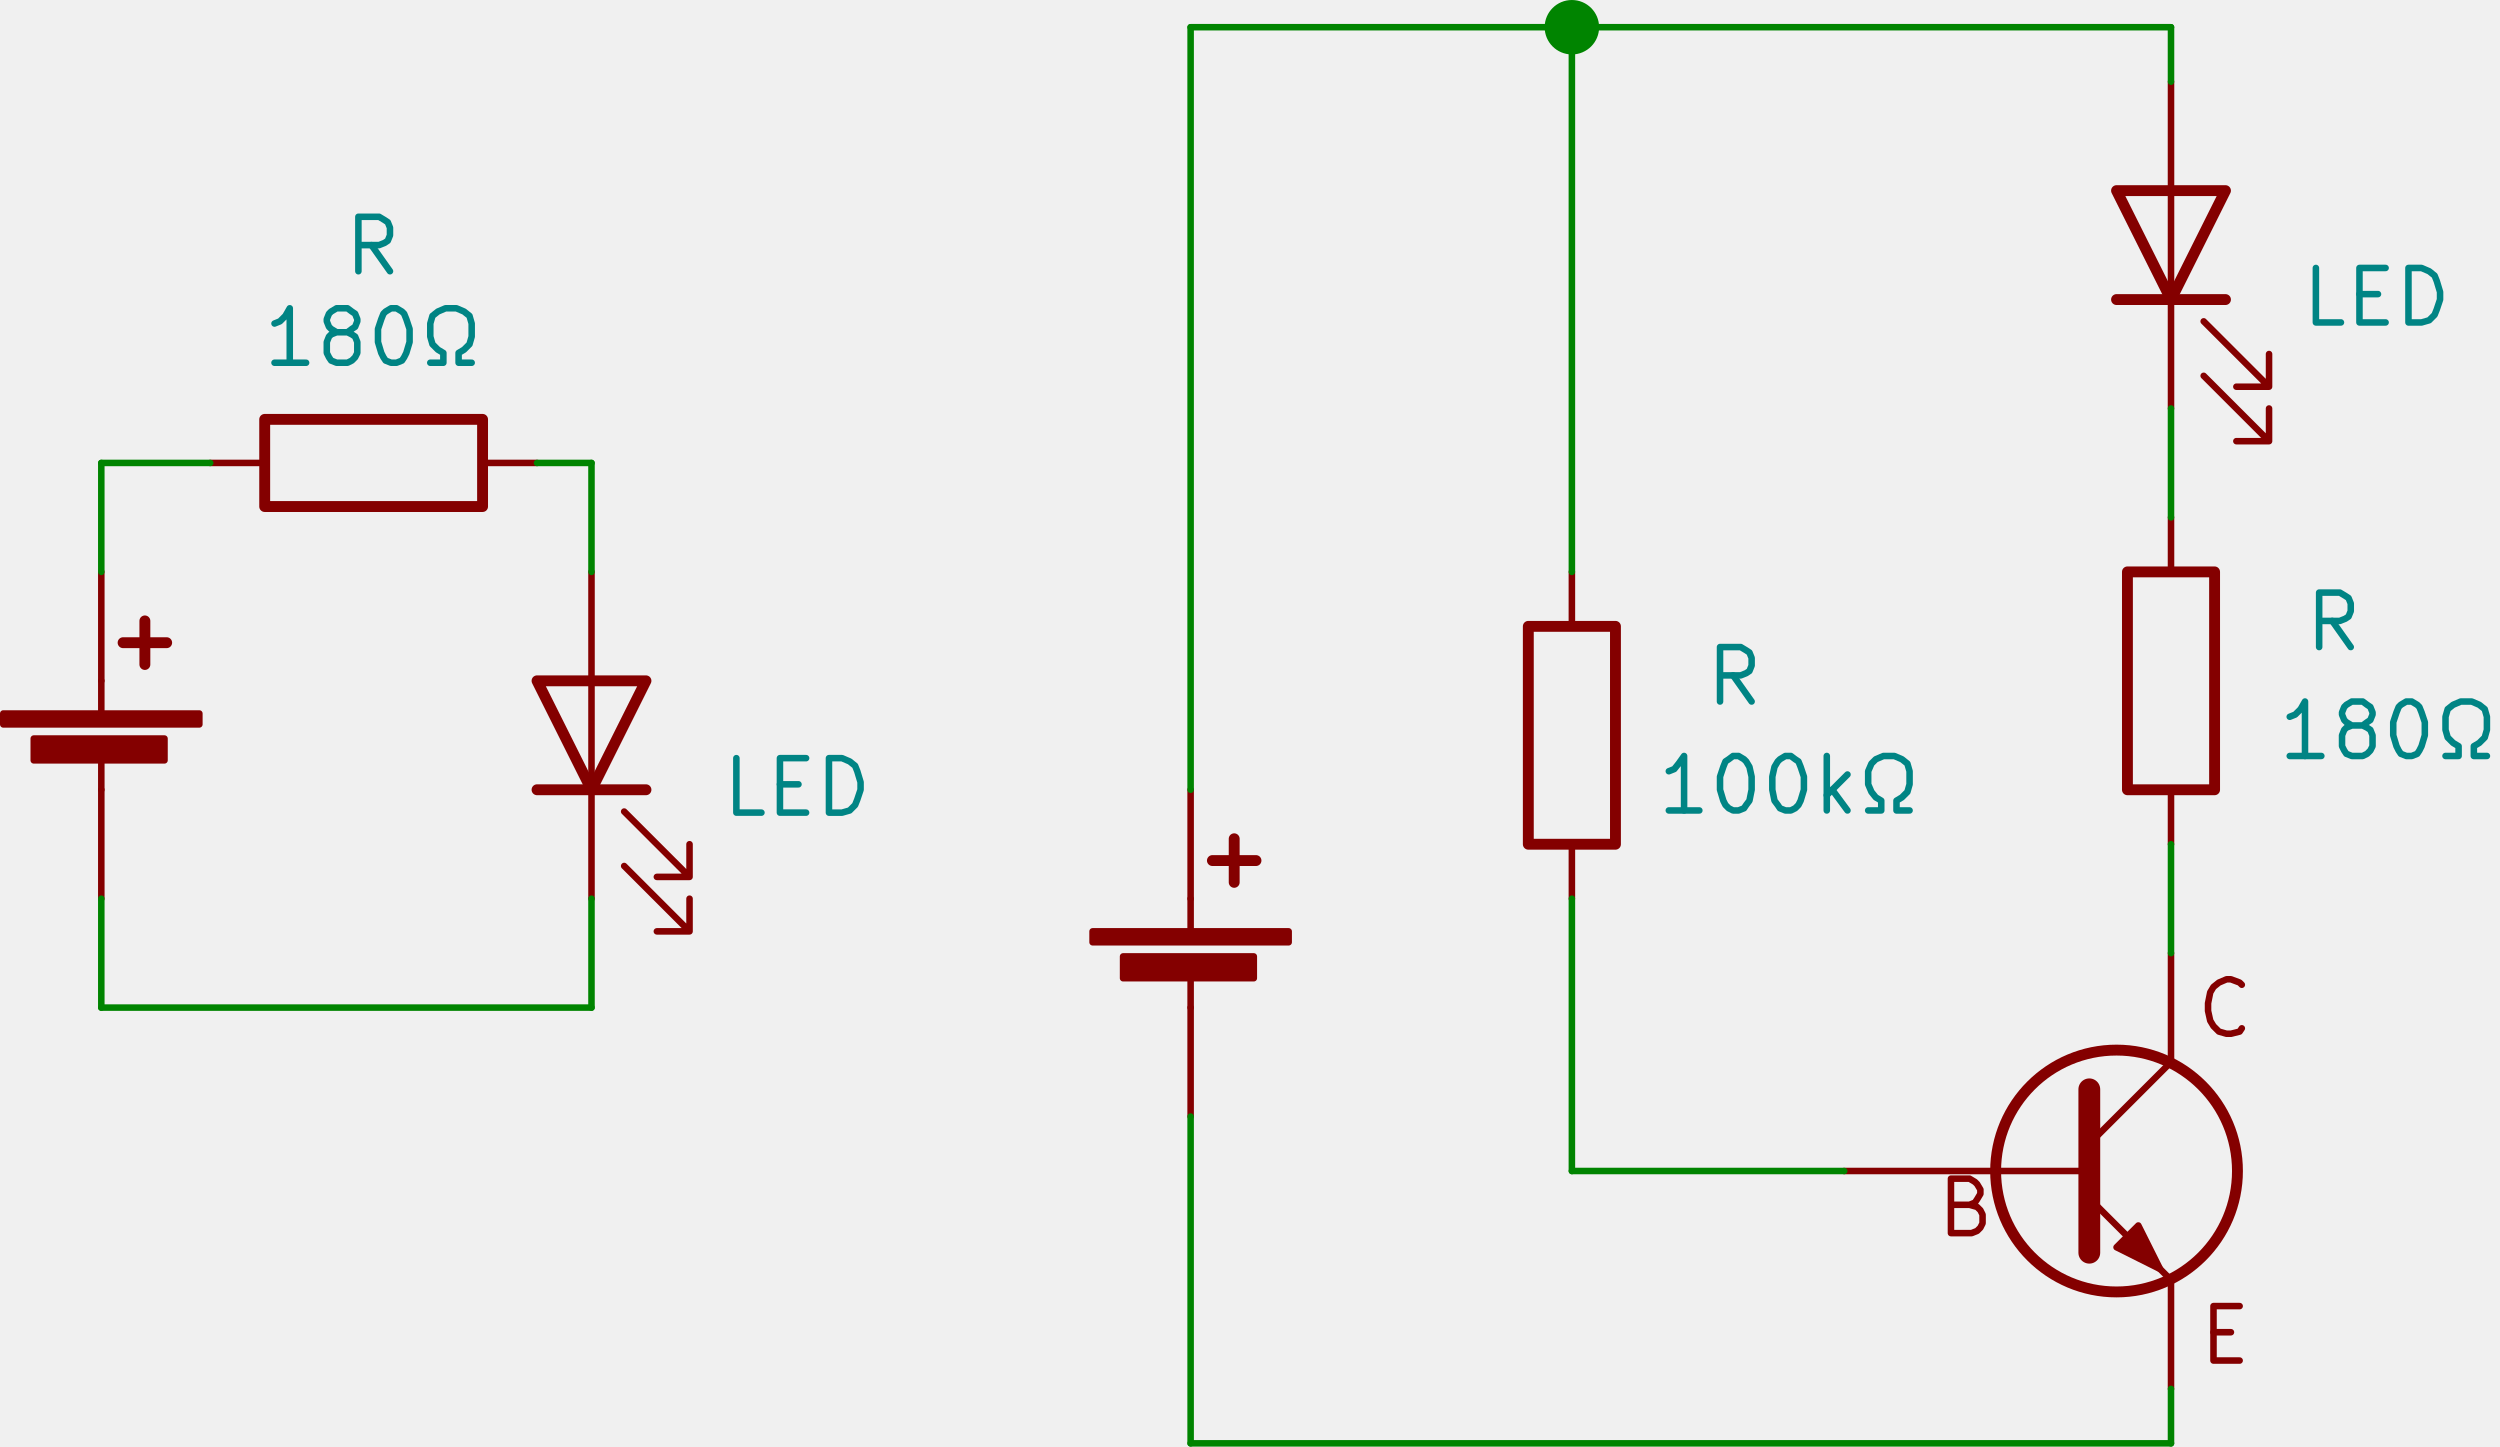
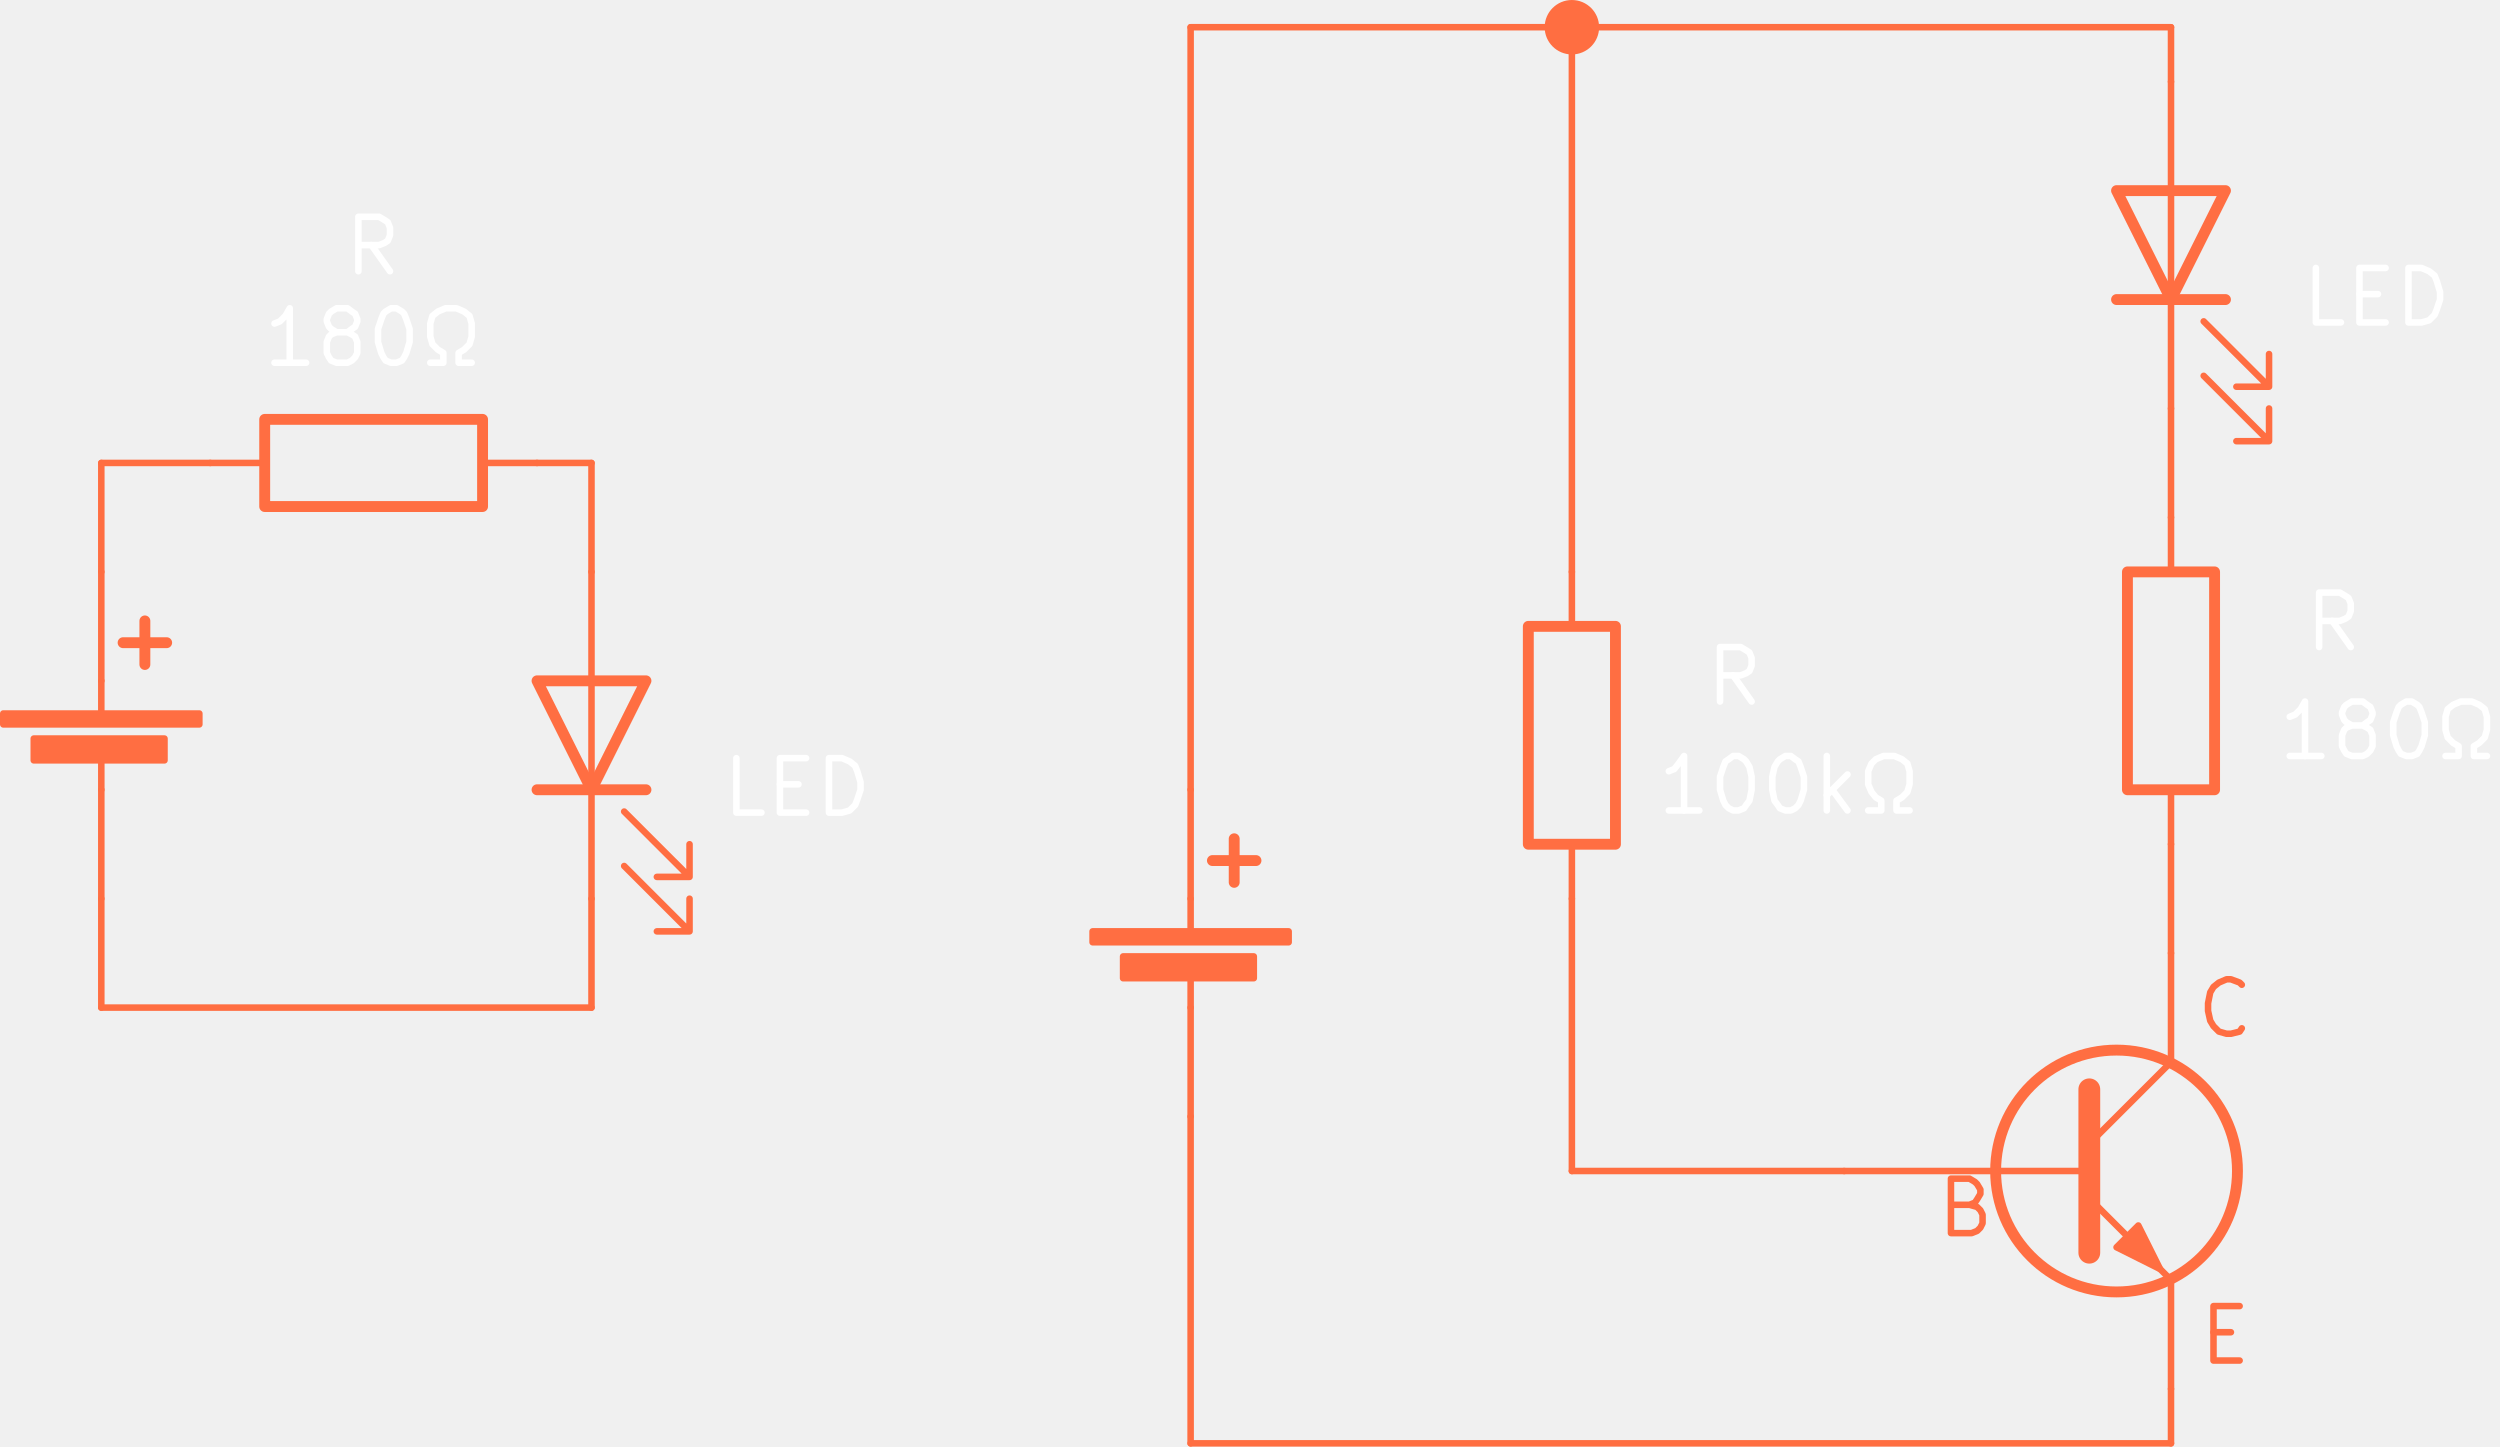
<svg xmlns="http://www.w3.org/2000/svg" width="158.75mm" height="91.863mm" viewBox="0 0 158.75 91.863" version="1.1" id="svg21894">
  <defs id="defs21888" />
  <g id="layer1" transform="translate(-67.61554,-67.78908)">
-     <g transform="matrix(0.00691716,0,0,0.00691716,-472.4071,31.47401)" id="g1910" style="fill:#840000;fill-opacity:1;stroke:#840000;stroke-width:60;stroke-linecap:round;stroke-linejoin:round;stroke-opacity:1">
+     <g transform="matrix(0.00691716,0,0,0.00691716,-472.4071,31.47401)" id="g1910" style="fill:#ff6e42;fill-opacity:1;stroke:#ff6e42;stroke-width:60;stroke-linecap:round;stroke-linejoin:round;stroke-opacity:1">
      <rect id="rect1906" rx="0" height="100" width="1800" y="11800" x="78100" />
      <rect id="rect1908" rx="0" height="200" width="1200" y="12030" x="78380" />
    </g>
-     <g transform="matrix(0.00691716,0,0,0.00691716,-472.4071,31.47401)" id="g1916" style="fill:#840000;fill-opacity:0;stroke:#840000;stroke-width:60;stroke-linecap:round;stroke-linejoin:round;stroke-opacity:1">
-       <path id="path1912" d="m 79000,12200 v 300" style="fill:none;fill-opacity:0;stroke:#840000;stroke-width:60;stroke-linecap:round;stroke-linejoin:round;stroke-opacity:1" />
-       <path id="path1914" d="m 79000,11800 v -300" style="fill:none;fill-opacity:0;stroke:#840000;stroke-width:60;stroke-linecap:round;stroke-linejoin:round;stroke-opacity:1" />
+     <g transform="matrix(0.00691716,0,0,0.00691716,-472.4071,31.47401)" id="g1916" style="fill:#ff6e42;fill-opacity:0;stroke:#ff6e42;stroke-width:60;stroke-linecap:round;stroke-linejoin:round;stroke-opacity:1">
+       <path id="path1912" d="m 79000,12200 v 300" style="fill:none;fill-opacity:0;stroke:#ff6e42;stroke-width:60;stroke-linecap:round;stroke-linejoin:round;stroke-opacity:1" />
+       <path id="path1914" d="m 79000,11800 v -300" style="fill:none;fill-opacity:0;stroke:#ff6e42;stroke-width:60;stroke-linecap:round;stroke-linejoin:round;stroke-opacity:1" />
    </g>
-     <g transform="matrix(0.00691716,0,0,0.00691716,-472.4071,31.47401)" id="g1922" style="fill:#840000;fill-opacity:0;stroke:#840000;stroke-width:100;stroke-linecap:round;stroke-linejoin:round;stroke-opacity:1">
-       <path id="path1918" d="m 79200,11150 h 400" style="fill:none;fill-opacity:0;stroke:#840000;stroke-width:100;stroke-linecap:round;stroke-linejoin:round;stroke-opacity:1" />
-       <path id="path1920" d="m 79400,10950 v 400" style="fill:none;fill-opacity:0;stroke:#840000;stroke-width:100;stroke-linecap:round;stroke-linejoin:round;stroke-opacity:1" />
+     <g transform="matrix(0.00691716,0,0,0.00691716,-472.4071,31.47401)" id="g1922" style="fill:#ff6e42;fill-opacity:0;stroke:#ff6e42;stroke-width:100;stroke-linecap:round;stroke-linejoin:round;stroke-opacity:1">
+       <path id="path1918" d="m 79200,11150 h 400" style="fill:none;fill-opacity:0;stroke:#ff6e42;stroke-width:100;stroke-linecap:round;stroke-linejoin:round;stroke-opacity:1" />
+       <path id="path1920" d="m 79400,10950 v 400" style="fill:none;fill-opacity:0;stroke:#ff6e42;stroke-width:100;stroke-linecap:round;stroke-linejoin:round;stroke-opacity:1" />
    </g>
-     <g transform="matrix(0.00691716,0,0,0.00691716,-472.4071,31.47401)" id="g1928" style="fill:#840000;fill-opacity:0;stroke:#840000;stroke-width:60;stroke-linecap:round;stroke-linejoin:round;stroke-opacity:1">
+     <g transform="matrix(0.00691716,0,0,0.00691716,-472.4071,31.47401)" id="g1928" style="fill:#ff6e42;fill-opacity:0;stroke:#ff6e42;stroke-width:60;stroke-linecap:round;stroke-linejoin:round;stroke-opacity:1">
      <path id="path1924" d="M 79000,11500 V 10500" />
      <path id="path1926" d="m 79000,12500 v 1000" />
    </g>
-     <g transform="matrix(0.00691716,0,0,0.00691716,-472.4071,31.47401)" id="g1988" style="fill:#840000;fill-opacity:0;stroke:#840000;stroke-width:100;stroke-linecap:round;stroke-linejoin:round;stroke-opacity:1">
+     <g transform="matrix(0.00691716,0,0,0.00691716,-472.4071,31.47401)" id="g1988" style="fill:#ff6e42;fill-opacity:0;stroke:#ff6e42;stroke-width:100;stroke-linecap:round;stroke-linejoin:round;stroke-opacity:1">
      <rect id="rect1986" rx="0" height="2000" width="800" y="11000" x="92100" />
    </g>
-     <g transform="matrix(0.00691716,0,0,0.00691716,-472.4071,31.47401)" id="g1994" style="fill:#840000;fill-opacity:0;stroke:#840000;stroke-width:60;stroke-linecap:round;stroke-linejoin:round;stroke-opacity:1">
+     <g transform="matrix(0.00691716,0,0,0.00691716,-472.4071,31.47401)" id="g1994" style="fill:#ff6e42;fill-opacity:0;stroke:#ff6e42;stroke-width:60;stroke-linecap:round;stroke-linejoin:round;stroke-opacity:1">
      <path id="path1990" d="m 92500,13000 v 500" />
      <path id="path1992" d="m 92500,11000 v -500" />
    </g>
-     <g transform="matrix(0.00691716,0,0,0.00691716,-472.4071,31.47401)" id="g2020" style="fill:#008484;fill-opacity:0;stroke:#008484;stroke-width:60;stroke-linecap:round;stroke-linejoin:round;stroke-opacity:1">
+     <g transform="matrix(0.00691716,0,0,0.00691716,-472.4071,31.47401)" id="g2020" style="fill:#ffffff;fill-opacity:0;stroke:#ffffff;stroke-width:60;stroke-linecap:round;stroke-linejoin:round;stroke-opacity:1">
      <text style="font-size:660px;text-anchor:middle;opacity:0" id="text1996" lengthAdjust="spacingAndGlyphs" font-size="660" textLength="560" y="11720" x="94000">R</text>
      <path id="path1998" d="m 94150,11690 -170,-240" />
      <path id="path2000" d="m 93860,11690 v -500 h 190 l 50,30 30,20 20,50 v 70 l -20,50 -30,20 -50,20 h -190" />
      <text style="font-size:660px;text-anchor:middle;opacity:0" id="text2002" lengthAdjust="spacingAndGlyphs" font-size="660" textLength="2460" y="12720" x="94500">100kΩ</text>
      <path id="path2004" d="m 93670,12690 h -280" />
      <path id="path2006" d="m 93530,12690 v -500 l -50,70 -40,50 -50,20" />
      <path id="path2008" d="m 93980,12190 h 50 l 50,30 20,20 30,50 20,90 v 120 l -20,100 -30,40 -20,30 -50,20 h -50 l -40,-20 -30,-30 -20,-40 -30,-100 v -120 l 30,-90 20,-50 30,-20 40,-30" />
      <path id="path2010" d="m 94460,12190 h 50 l 40,30 30,20 20,50 30,90 v 120 l -30,100 -20,40 -30,30 -40,20 h -50 l -50,-20 -20,-30 -30,-40 -20,-100 v -120 l 20,-90 30,-50 20,-20 50,-30" />
      <path id="path2012" d="m 94840,12690 v -500" />
      <path id="path2014" d="m 94890,12500 140,190" />
      <path id="path2016" d="m 95030,12360 -190,190" />
      <path id="path2018" d="m 95220,12690 h 120 v -90 l -50,-30 -40,-50 -30,-70 v -120 l 30,-70 40,-40 70,-30 h 100 l 70,30 50,40 20,70 v 120 l -20,70 -50,50 -50,30 v 90 h 120" />
    </g>
-     <g transform="matrix(0.00691716,0,0,0.00691716,-472.4071,31.47401)" id="g2032" style="fill:#840000;fill-opacity:1;stroke:#840000;stroke-width:60;stroke-linecap:round;stroke-linejoin:round;stroke-opacity:1">
+     <g transform="matrix(0.00691716,0,0,0.00691716,-472.4071,31.47401)" id="g2032" style="fill:#ff6e42;fill-opacity:1;stroke:#ff6e42;stroke-width:60;stroke-linecap:round;stroke-linejoin:round;stroke-opacity:1">
      <rect id="rect2028" rx="0" height="100" width="1800" y="13800" x="88100" />
      <rect id="rect2030" rx="0" height="200" width="1200" y="14030" x="88380" />
    </g>
-     <g transform="matrix(0.00691716,0,0,0.00691716,-472.4071,31.47401)" id="g2038" style="fill:#840000;fill-opacity:0;stroke:#840000;stroke-width:60;stroke-linecap:round;stroke-linejoin:round;stroke-opacity:1">
-       <path id="path2034" d="m 89000,14200 v 300" style="fill:none;fill-opacity:0;stroke:#840000;stroke-width:60;stroke-linecap:round;stroke-linejoin:round;stroke-opacity:1" />
-       <path id="path2036" d="m 89000,13800 v -300" style="fill:none;fill-opacity:0;stroke:#840000;stroke-width:60;stroke-linecap:round;stroke-linejoin:round;stroke-opacity:1" />
+     <g transform="matrix(0.00691716,0,0,0.00691716,-472.4071,31.47401)" id="g2038" style="fill:#ff6e42;fill-opacity:0;stroke:#ff6e42;stroke-width:60;stroke-linecap:round;stroke-linejoin:round;stroke-opacity:1">
+       <path id="path2034" d="m 89000,14200 v 300" style="fill:none;fill-opacity:0;stroke:#ff6e42;stroke-width:60;stroke-linecap:round;stroke-linejoin:round;stroke-opacity:1" />
+       <path id="path2036" d="m 89000,13800 v -300" style="fill:none;fill-opacity:0;stroke:#ff6e42;stroke-width:60;stroke-linecap:round;stroke-linejoin:round;stroke-opacity:1" />
    </g>
-     <g transform="matrix(0.00691716,0,0,0.00691716,-472.4071,31.47401)" id="g2044" style="fill:#840000;fill-opacity:0;stroke:#840000;stroke-width:100;stroke-linecap:round;stroke-linejoin:round;stroke-opacity:1">
-       <path id="path2040" d="m 89200,13150 h 400" style="fill:none;fill-opacity:0;stroke:#840000;stroke-width:100;stroke-linecap:round;stroke-linejoin:round;stroke-opacity:1" />
-       <path id="path2042" d="m 89400,12950 v 400" style="fill:none;fill-opacity:0;stroke:#840000;stroke-width:100;stroke-linecap:round;stroke-linejoin:round;stroke-opacity:1" />
+     <g transform="matrix(0.00691716,0,0,0.00691716,-472.4071,31.47401)" id="g2044" style="fill:#ff6e42;fill-opacity:0;stroke:#ff6e42;stroke-width:100;stroke-linecap:round;stroke-linejoin:round;stroke-opacity:1">
+       <path id="path2040" d="m 89200,13150 h 400" style="fill:none;fill-opacity:0;stroke:#ff6e42;stroke-width:100;stroke-linecap:round;stroke-linejoin:round;stroke-opacity:1" />
+       <path id="path2042" d="m 89400,12950 v 400" style="fill:none;fill-opacity:0;stroke:#ff6e42;stroke-width:100;stroke-linecap:round;stroke-linejoin:round;stroke-opacity:1" />
    </g>
-     <g transform="matrix(0.00691716,0,0,0.00691716,-472.4071,31.47401)" id="g2050" style="fill:#840000;fill-opacity:0;stroke:#840000;stroke-width:60;stroke-linecap:round;stroke-linejoin:round;stroke-opacity:1">
+     <g transform="matrix(0.00691716,0,0,0.00691716,-472.4071,31.47401)" id="g2050" style="fill:#ff6e42;fill-opacity:0;stroke:#ff6e42;stroke-width:60;stroke-linecap:round;stroke-linejoin:round;stroke-opacity:1">
      <path id="path2046" d="M 89000,13500 V 12500" />
      <path id="path2048" d="m 89000,14500 v 1000" />
    </g>
-     <g transform="matrix(0.00691716,0,0,0.00691716,-472.4071,31.47401)" id="g2362" style="fill:#840000;fill-opacity:0;stroke:#840000;stroke-width:100;stroke-linecap:round;stroke-linejoin:round;stroke-opacity:1">
-       <path id="path2360" d="M 84000,12500 H 83000" style="fill:none;fill-opacity:0;stroke:#840000;stroke-width:100;stroke-linecap:round;stroke-linejoin:round;stroke-opacity:1" />
+     <g transform="matrix(0.00691716,0,0,0.00691716,-472.4071,31.47401)" id="g2362" style="fill:#ff6e42;fill-opacity:0;stroke:#ff6e42;stroke-width:100;stroke-linecap:round;stroke-linejoin:round;stroke-opacity:1">
+       <path id="path2360" d="M 84000,12500 H 83000" style="fill:none;fill-opacity:0;stroke:#ff6e42;stroke-width:100;stroke-linecap:round;stroke-linejoin:round;stroke-opacity:1" />
    </g>
-     <g transform="matrix(0.00691716,0,0,0.00691716,-472.4071,31.47401)" id="g2366" style="fill:#840000;fill-opacity:0;stroke:#840000;stroke-width:60;stroke-linecap:round;stroke-linejoin:round;stroke-opacity:1">
-       <path id="path2364" d="M 83500,12500 V 11500" style="fill:none;fill-opacity:0;stroke:#840000;stroke-width:60;stroke-linecap:round;stroke-linejoin:round;stroke-opacity:1" />
+     <g transform="matrix(0.00691716,0,0,0.00691716,-472.4071,31.47401)" id="g2366" style="fill:#ff6e42;fill-opacity:0;stroke:#ff6e42;stroke-width:60;stroke-linecap:round;stroke-linejoin:round;stroke-opacity:1">
+       <path id="path2364" d="M 83500,12500 V 11500" style="fill:none;fill-opacity:0;stroke:#ff6e42;stroke-width:60;stroke-linecap:round;stroke-linejoin:round;stroke-opacity:1" />
    </g>
-     <g transform="matrix(0.00691716,0,0,0.00691716,-472.4071,31.47401)" id="g2370" style="fill:#840000;fill-opacity:0;stroke:#840000;stroke-width:100;stroke-linecap:round;stroke-linejoin:round;stroke-opacity:1">
-       <path id="path2368" d="m 84000,11500 h -1000 l 500,1000 z" style="fill:none;fill-opacity:0;stroke:#840000;stroke-width:100;stroke-linecap:round;stroke-linejoin:round;stroke-opacity:1" />
+     <g transform="matrix(0.00691716,0,0,0.00691716,-472.4071,31.47401)" id="g2370" style="fill:#ff6e42;fill-opacity:0;stroke:#ff6e42;stroke-width:100;stroke-linecap:round;stroke-linejoin:round;stroke-opacity:1">
+       <path id="path2368" d="m 84000,11500 h -1000 l 500,1000 z" style="fill:none;fill-opacity:0;stroke:#ff6e42;stroke-width:100;stroke-linecap:round;stroke-linejoin:round;stroke-opacity:1" />
    </g>
-     <g transform="matrix(0.00691716,0,0,0.00691716,-472.4071,31.47401)" id="g2380" style="fill:#840000;fill-opacity:0;stroke:#840000;stroke-width:60;stroke-linecap:round;stroke-linejoin:round;stroke-opacity:1">
-       <path id="path2372" d="m 83800,13200 600,600 v -300 300 h -300" style="fill:none;fill-opacity:0;stroke:#840000;stroke-width:60;stroke-linecap:round;stroke-linejoin:round;stroke-opacity:1" />
-       <path id="path2374" d="m 83800,12700 600,600 v -300 300 h -300" style="fill:none;fill-opacity:0;stroke:#840000;stroke-width:60;stroke-linecap:round;stroke-linejoin:round;stroke-opacity:1" />
+     <g transform="matrix(0.00691716,0,0,0.00691716,-472.4071,31.47401)" id="g2380" style="fill:#ff6e42;fill-opacity:0;stroke:#ff6e42;stroke-width:60;stroke-linecap:round;stroke-linejoin:round;stroke-opacity:1">
+       <path id="path2372" d="m 83800,13200 600,600 v -300 300 h -300" style="fill:none;fill-opacity:0;stroke:#ff6e42;stroke-width:60;stroke-linecap:round;stroke-linejoin:round;stroke-opacity:1" />
+       <path id="path2374" d="m 83800,12700 600,600 v -300 300 h -300" style="fill:none;fill-opacity:0;stroke:#ff6e42;stroke-width:60;stroke-linecap:round;stroke-linejoin:round;stroke-opacity:1" />
      <path id="path2376" d="m 83500,12500 v 1000" />
      <path id="path2378" d="M 83500,11500 V 10500" />
    </g>
-     <text transform="matrix(0.00691716,0,0,0.00691716,-472.4071,31.47401)" x="85390" y="12740" textLength="1420" font-size="660" lengthAdjust="spacingAndGlyphs" id="text2390" style="font-size:660px;text-anchor:middle;opacity:0;fill:#008484;fill-opacity:0;stroke:#008484;stroke-width:60;stroke-linecap:round;stroke-linejoin:round;stroke-opacity:1">LED</text>
-     <path style="fill:#008484;fill-opacity:0;stroke:#008484;stroke-width:0.415;stroke-linecap:round;stroke-linejoin:round;stroke-opacity:1" d="m 115.966,119.391 h -1.591 v -3.459" id="path2392" />
-     <path style="fill:#008484;fill-opacity:0;stroke:#008484;stroke-width:0.415;stroke-linecap:round;stroke-linejoin:round;stroke-opacity:1" d="m 117.142,117.593 h 1.176" id="path2394" />
-     <path style="fill:#008484;fill-opacity:0;stroke:#008484;stroke-width:0.415;stroke-linecap:round;stroke-linejoin:round;stroke-opacity:1" d="M 118.802,119.391 H 117.142 v -3.459 h 1.66" id="path2396" />
-     <path style="fill:#008484;fill-opacity:0;stroke:#008484;stroke-width:0.415;stroke-linecap:round;stroke-linejoin:round;stroke-opacity:1" d="m 120.255,119.391 v -3.459 h 0.83 l 0.484,0.208 0.346,0.277 0.138,0.346 0.208,0.692 v 0.484 l -0.208,0.623 -0.138,0.346 -0.346,0.346 -0.484,0.138 h -0.83" id="path2398" />
-     <g transform="matrix(0.00691716,0,0,0.00691716,-472.4071,31.47401)" id="g2410" style="fill:#840000;fill-opacity:0;stroke:#840000;stroke-width:100;stroke-linecap:round;stroke-linejoin:round;stroke-opacity:1">
+     <text transform="matrix(0.00691716,0,0,0.00691716,-472.4071,31.47401)" x="85390" y="12740" textLength="1420" font-size="660" lengthAdjust="spacingAndGlyphs" id="text2390" style="font-size:660px;text-anchor:middle;opacity:0;fill:#ffffff;fill-opacity:0;stroke:#ffffff;stroke-width:60;stroke-linecap:round;stroke-linejoin:round;stroke-opacity:1">LED</text>
+     <path style="fill:#ffffff;fill-opacity:0;stroke:#ffffff;stroke-width:0.415;stroke-linecap:round;stroke-linejoin:round;stroke-opacity:1" d="m 115.966,119.391 h -1.591 v -3.459" id="path2392" />
+     <path style="fill:#ffffff;fill-opacity:0;stroke:#ffffff;stroke-width:0.415;stroke-linecap:round;stroke-linejoin:round;stroke-opacity:1" d="m 117.142,117.593 h 1.176" id="path2394" />
+     <path style="fill:#ffffff;fill-opacity:0;stroke:#ffffff;stroke-width:0.415;stroke-linecap:round;stroke-linejoin:round;stroke-opacity:1" d="M 118.802,119.391 H 117.142 v -3.459 h 1.66" id="path2396" />
+     <path style="fill:#ffffff;fill-opacity:0;stroke:#ffffff;stroke-width:0.415;stroke-linecap:round;stroke-linejoin:round;stroke-opacity:1" d="m 120.255,119.391 v -3.459 h 0.83 l 0.484,0.208 0.346,0.277 0.138,0.346 0.208,0.692 v 0.484 l -0.208,0.623 -0.138,0.346 -0.346,0.346 -0.484,0.138 h -0.83" id="path2398" />
+     <g transform="matrix(0.00691716,0,0,0.00691716,-472.4071,31.47401)" id="g2410" style="fill:#ff6e42;fill-opacity:0;stroke:#ff6e42;stroke-width:100;stroke-linecap:round;stroke-linejoin:round;stroke-opacity:1">
      <rect id="rect2408" rx="0" height="800" width="2000" y="9100" x="80500" />
    </g>
-     <g transform="matrix(0.00691716,0,0,0.00691716,-472.4071,31.47401)" id="g2416" style="fill:#840000;fill-opacity:0;stroke:#840000;stroke-width:60;stroke-linecap:round;stroke-linejoin:round;stroke-opacity:1">
+     <g transform="matrix(0.00691716,0,0,0.00691716,-472.4071,31.47401)" id="g2416" style="fill:#ff6e42;fill-opacity:0;stroke:#ff6e42;stroke-width:60;stroke-linecap:round;stroke-linejoin:round;stroke-opacity:1">
      <path id="path2412" d="m 82500,9500 h 500" />
      <path id="path2414" d="m 80500,9500 h -500" />
    </g>
-     <g transform="matrix(0.00691716,0,0,0.00691716,-472.4071,31.47401)" id="g2436" style="fill:#008484;fill-opacity:0;stroke:#008484;stroke-width:60;stroke-linecap:round;stroke-linejoin:round;stroke-opacity:1">
+     <g transform="matrix(0.00691716,0,0,0.00691716,-472.4071,31.47401)" id="g2436" style="fill:#ffffff;fill-opacity:0;stroke:#ffffff;stroke-width:60;stroke-linecap:round;stroke-linejoin:round;stroke-opacity:1">
      <text style="font-size:660px;text-anchor:middle;opacity:0" id="text2418" lengthAdjust="spacingAndGlyphs" font-size="660" textLength="560" y="7770" x="81500">R</text>
      <path id="path2420" d="m 81650,7740 -170,-240" />
      <path id="path2422" d="m 81360,7740 v -500 h 190 l 50,30 30,20 20,50 v 70 l -20,50 -30,20 -50,20 h -190" />
      <text style="font-size:660px;text-anchor:middle;opacity:0" id="text2424" lengthAdjust="spacingAndGlyphs" font-size="660" textLength="2060" y="8610" x="81500">180Ω</text>
      <path id="path2426" d="m 80880,8580 h -290" />
      <path id="path2428" d="m 80730,8580 v -500 l -40,70 -50,50 -50,20" />
      <path id="path2430" d="m 81160,8300 -50,-30 -20,-20 -20,-50 v -20 l 20,-50 20,-20 50,-30 h 100 l 40,30 30,20 20,50 v 20 l -20,50 -30,20 -40,30 h -100 l -50,20 -20,20 -20,50 v 100 l 20,40 20,30 50,20 h 100 l 40,-20 30,-30 20,-40 v -100 l -20,-50 -30,-20 -40,-20" />
      <path id="path2432" d="m 81660,8080 h 50 l 50,30 20,20 20,50 30,90 v 120 l -30,100 -20,40 -20,30 -50,20 h -50 l -50,-20 -20,-30 -20,-40 -30,-100 v -120 l 30,-90 20,-50 20,-20 50,-30" />
      <path id="path2434" d="m 82020,8580 h 120 v -90 l -50,-30 -50,-50 -20,-70 v -120 l 20,-70 50,-40 70,-30 h 100 l 70,30 50,40 20,70 v 120 l -20,70 -50,50 -50,30 v 90 h 120" />
    </g>
-     <g transform="matrix(0.00691716,0,0,0.00691716,-472.4071,31.47401)" id="g2446" style="fill:#840000;fill-opacity:0;stroke:#840000;stroke-width:100;stroke-linecap:round;stroke-linejoin:round;stroke-opacity:1">
-       <path id="path2444" d="M 98500,8000 H 97500" style="fill:none;fill-opacity:0;stroke:#840000;stroke-width:100;stroke-linecap:round;stroke-linejoin:round;stroke-opacity:1" />
+     <g transform="matrix(0.00691716,0,0,0.00691716,-472.4071,31.47401)" id="g2446" style="fill:#ff6e42;fill-opacity:0;stroke:#ff6e42;stroke-width:100;stroke-linecap:round;stroke-linejoin:round;stroke-opacity:1">
+       <path id="path2444" d="M 98500,8000 H 97500" style="fill:none;fill-opacity:0;stroke:#ff6e42;stroke-width:100;stroke-linecap:round;stroke-linejoin:round;stroke-opacity:1" />
    </g>
-     <g transform="matrix(0.00691716,0,0,0.00691716,-472.4071,31.47401)" id="g2450" style="fill:#840000;fill-opacity:0;stroke:#840000;stroke-width:60;stroke-linecap:round;stroke-linejoin:round;stroke-opacity:1">
-       <path id="path2448" d="M 98000,8000 V 7000" style="fill:none;fill-opacity:0;stroke:#840000;stroke-width:60;stroke-linecap:round;stroke-linejoin:round;stroke-opacity:1" />
+     <g transform="matrix(0.00691716,0,0,0.00691716,-472.4071,31.47401)" id="g2450" style="fill:#ff6e42;fill-opacity:0;stroke:#ff6e42;stroke-width:60;stroke-linecap:round;stroke-linejoin:round;stroke-opacity:1">
+       <path id="path2448" d="M 98000,8000 V 7000" style="fill:none;fill-opacity:0;stroke:#ff6e42;stroke-width:60;stroke-linecap:round;stroke-linejoin:round;stroke-opacity:1" />
    </g>
-     <g transform="matrix(0.00691716,0,0,0.00691716,-472.4071,31.47401)" id="g2454" style="fill:#840000;fill-opacity:0;stroke:#840000;stroke-width:100;stroke-linecap:round;stroke-linejoin:round;stroke-opacity:1">
-       <path id="path2452" d="m 98500,7000 h -1000 l 500,1000 z" style="fill:none;fill-opacity:0;stroke:#840000;stroke-width:100;stroke-linecap:round;stroke-linejoin:round;stroke-opacity:1" />
+     <g transform="matrix(0.00691716,0,0,0.00691716,-472.4071,31.47401)" id="g2454" style="fill:#ff6e42;fill-opacity:0;stroke:#ff6e42;stroke-width:100;stroke-linecap:round;stroke-linejoin:round;stroke-opacity:1">
+       <path id="path2452" d="m 98500,7000 h -1000 l 500,1000 z" style="fill:none;fill-opacity:0;stroke:#ff6e42;stroke-width:100;stroke-linecap:round;stroke-linejoin:round;stroke-opacity:1" />
    </g>
-     <g transform="matrix(0.00691716,0,0,0.00691716,-472.4071,31.47401)" id="g2464" style="fill:#840000;fill-opacity:0;stroke:#840000;stroke-width:60;stroke-linecap:round;stroke-linejoin:round;stroke-opacity:1">
-       <path id="path2456" d="m 98300,8700 600,600 v -300 300 h -300" style="fill:none;fill-opacity:0;stroke:#840000;stroke-width:60;stroke-linecap:round;stroke-linejoin:round;stroke-opacity:1" />
-       <path id="path2458" d="m 98300,8200 600,600 v -300 300 h -300" style="fill:none;fill-opacity:0;stroke:#840000;stroke-width:60;stroke-linecap:round;stroke-linejoin:round;stroke-opacity:1" />
+     <g transform="matrix(0.00691716,0,0,0.00691716,-472.4071,31.47401)" id="g2464" style="fill:#ff6e42;fill-opacity:0;stroke:#ff6e42;stroke-width:60;stroke-linecap:round;stroke-linejoin:round;stroke-opacity:1">
+       <path id="path2456" d="m 98300,8700 600,600 v -300 300 h -300" style="fill:none;fill-opacity:0;stroke:#ff6e42;stroke-width:60;stroke-linecap:round;stroke-linejoin:round;stroke-opacity:1" />
+       <path id="path2458" d="m 98300,8200 600,600 v -300 300 h -300" style="fill:none;fill-opacity:0;stroke:#ff6e42;stroke-width:60;stroke-linecap:round;stroke-linejoin:round;stroke-opacity:1" />
      <path id="path2460" d="M 98000,8000 V 9000" />
      <path id="path2462" d="M 98000,7000 V 6000" />
    </g>
-     <text transform="matrix(0.00691716,0,0,0.00691716,-472.4071,31.47401)" x="99890" y="8240" textLength="1420" font-size="660" lengthAdjust="spacingAndGlyphs" id="text2474" style="font-size:660px;text-anchor:middle;opacity:0;fill:#008484;fill-opacity:0;stroke:#008484;stroke-width:60;stroke-linecap:round;stroke-linejoin:round;stroke-opacity:1">LED</text>
-     <path style="fill:#008484;fill-opacity:0;stroke:#008484;stroke-width:0.415;stroke-linecap:round;stroke-linejoin:round;stroke-opacity:1" d="m 216.265,88.264 h -1.591 V 84.805" id="path2476" />
-     <path style="fill:#008484;fill-opacity:0;stroke:#008484;stroke-width:0.415;stroke-linecap:round;stroke-linejoin:round;stroke-opacity:1" d="m 217.441,86.465 h 1.176" id="path2478" />
-     <path style="fill:#008484;fill-opacity:0;stroke:#008484;stroke-width:0.415;stroke-linecap:round;stroke-linejoin:round;stroke-opacity:1" d="m 219.101,88.264 h -1.66 V 84.805 h 1.66" id="path2480" />
-     <path style="fill:#008484;fill-opacity:0;stroke:#008484;stroke-width:0.415;stroke-linecap:round;stroke-linejoin:round;stroke-opacity:1" d="M 220.553,88.264 V 84.805 h 0.83 l 0.484,0.208 0.346,0.277 0.138,0.346 0.208,0.692 v 0.484 l -0.208,0.623 -0.138,0.346 -0.346,0.346 -0.484,0.138 h -0.83" id="path2482" />
-     <g transform="matrix(0.00691716,0,0,0.00691716,-472.4071,31.47401)" id="g3258" style="fill:#840000;fill-opacity:0;stroke:#840000;stroke-width:100;stroke-linecap:round;stroke-linejoin:round;stroke-opacity:1">
+     <text transform="matrix(0.00691716,0,0,0.00691716,-472.4071,31.47401)" x="99890" y="8240" textLength="1420" font-size="660" lengthAdjust="spacingAndGlyphs" id="text2474" style="font-size:660px;text-anchor:middle;opacity:0;fill:#ffffff;fill-opacity:0;stroke:#ffffff;stroke-width:60;stroke-linecap:round;stroke-linejoin:round;stroke-opacity:1">LED</text>
+     <path style="fill:#ffffff;fill-opacity:0;stroke:#ffffff;stroke-width:0.415;stroke-linecap:round;stroke-linejoin:round;stroke-opacity:1" d="m 216.265,88.264 h -1.591 V 84.805" id="path2476" />
+     <path style="fill:#ffffff;fill-opacity:0;stroke:#ffffff;stroke-width:0.415;stroke-linecap:round;stroke-linejoin:round;stroke-opacity:1" d="m 217.441,86.465 h 1.176" id="path2478" />
+     <path style="fill:#ffffff;fill-opacity:0;stroke:#ffffff;stroke-width:0.415;stroke-linecap:round;stroke-linejoin:round;stroke-opacity:1" d="m 219.101,88.264 h -1.66 V 84.805 h 1.66" id="path2480" />
+     <path style="fill:#ffffff;fill-opacity:0;stroke:#ffffff;stroke-width:0.415;stroke-linecap:round;stroke-linejoin:round;stroke-opacity:1" d="M 220.553,88.264 V 84.805 h 0.83 l 0.484,0.208 0.346,0.277 0.138,0.346 0.208,0.692 v 0.484 l -0.208,0.623 -0.138,0.346 -0.346,0.346 -0.484,0.138 h -0.83" id="path2482" />
+     <g transform="matrix(0.00691716,0,0,0.00691716,-472.4071,31.47401)" id="g3258" style="fill:#ff6e42;fill-opacity:0;stroke:#ff6e42;stroke-width:100;stroke-linecap:round;stroke-linejoin:round;stroke-opacity:1">
      <rect id="rect3256" rx="0" height="2000" width="800" y="10500" x="97600" />
    </g>
-     <g transform="matrix(0.00691716,0,0,0.00691716,-472.4071,31.47401)" id="g3264" style="fill:#840000;fill-opacity:0;stroke:#840000;stroke-width:60;stroke-linecap:round;stroke-linejoin:round;stroke-opacity:1">
+     <g transform="matrix(0.00691716,0,0,0.00691716,-472.4071,31.47401)" id="g3264" style="fill:#ff6e42;fill-opacity:0;stroke:#ff6e42;stroke-width:60;stroke-linecap:round;stroke-linejoin:round;stroke-opacity:1">
      <path id="path3260" d="m 98000,12500 v 500" />
      <path id="path3262" d="m 98000,10500 v -500" />
    </g>
-     <g transform="matrix(0.00691716,0,0,0.00691716,-472.4071,31.47401)" id="g3284" style="fill:#008484;fill-opacity:0;stroke:#008484;stroke-width:60;stroke-linecap:round;stroke-linejoin:round;stroke-opacity:1">
+     <g transform="matrix(0.00691716,0,0,0.00691716,-472.4071,31.47401)" id="g3284" style="fill:#ffffff;fill-opacity:0;stroke:#ffffff;stroke-width:60;stroke-linecap:round;stroke-linejoin:round;stroke-opacity:1">
      <text style="font-size:660px;text-anchor:middle;opacity:0" id="text3266" lengthAdjust="spacingAndGlyphs" font-size="660" textLength="560" y="11220" x="99500">R</text>
      <path id="path3268" d="m 99650,11190 -170,-240" />
      <path id="path3270" d="m 99360,11190 v -500 h 190 l 50,30 30,20 20,50 v 70 l -20,50 -30,20 -50,20 h -190" />
      <text style="font-size:660px;text-anchor:middle;opacity:0" id="text3272" lengthAdjust="spacingAndGlyphs" font-size="660" textLength="2060" y="12220" x="100000">180Ω</text>
      <path id="path3274" d="m 99380,12190 h -290" />
      <path id="path3276" d="m 99230,12190 v -500 l -40,70 -50,50 -50,20" />
      <path id="path3278" d="m 99660,11910 -50,-30 -20,-20 -20,-50 v -20 l 20,-50 20,-20 50,-30 h 100 l 40,30 30,20 20,50 v 20 l -20,50 -30,20 -40,30 h -100 l -50,20 -20,20 -20,50 v 100 l 20,40 20,30 50,20 h 100 l 40,-20 30,-30 20,-40 v -100 l -20,-50 -30,-20 -40,-20" />
      <path id="path3280" d="m 100160,11690 h 50 l 50,30 20,20 20,50 30,90 v 120 l -30,100 -20,40 -20,30 -50,20 h -50 l -50,-20 -20,-30 -20,-40 -30,-100 v -120 l 30,-90 20,-50 20,-20 50,-30" />
      <path id="path3282" d="m 100520,12190 h 120 v -90 l -50,-30 -50,-50 -20,-70 v -120 l 20,-70 50,-40 70,-30 h 100 l 70,30 50,40 20,70 v 120 l -20,70 -50,50 -50,30 v 90 h 120" />
    </g>
-     <g transform="matrix(0.00691716,0,0,0.00691716,-472.4071,31.47401)" id="g3294" style="fill:#840000;fill-opacity:0;stroke:#840000;stroke-width:100;stroke-linecap:round;stroke-linejoin:round;stroke-opacity:1">
+     <g transform="matrix(0.00691716,0,0,0.00691716,-472.4071,31.47401)" id="g3294" style="fill:#ff6e42;fill-opacity:0;stroke:#ff6e42;stroke-width:100;stroke-linecap:round;stroke-linejoin:round;stroke-opacity:1">
      <circle id="circle3292" r="1110" cy="16000" cx="97500" />
    </g>
-     <g transform="matrix(0.00691716,0,0,0.00691716,-472.4071,31.47401)" id="g3310" style="fill:#840000;fill-opacity:0;stroke:#840000;stroke-width:60;stroke-linecap:round;stroke-linejoin:round;stroke-opacity:1">
+     <g transform="matrix(0.00691716,0,0,0.00691716,-472.4071,31.47401)" id="g3310" style="fill:#ff6e42;fill-opacity:0;stroke:#ff6e42;stroke-width:60;stroke-linecap:round;stroke-linejoin:round;stroke-opacity:1">
      <text style="font-size:660px;text-anchor:middle;opacity:0" id="text3296" lengthAdjust="spacingAndGlyphs" font-size="660" textLength="560" y="14770" x="98500">C</text>
      <path id="path3298" d="m 98650,14690 -20,30 -80,20 h -40 l -70,-20 -50,-50 -30,-50 -20,-90 v -70 l 20,-100 30,-50 50,-40 70,-30 h 40 l 80,30 20,20" />
      <text style="font-size:660px;text-anchor:middle;opacity:0" id="text3300" lengthAdjust="spacingAndGlyphs" font-size="660" textLength="510" y="17770" x="98500">E</text>
      <path id="path3302" d="m 98390,17480 h 160" />
      <path id="path3304" d="m 98630,17740 h -240 v -500 h 240" />
-       <path id="path3306" d="m 97250,15750 750,-750" style="fill:none;fill-opacity:0;stroke:#840000;stroke-width:60;stroke-linecap:round;stroke-linejoin:round;stroke-opacity:1" />
-       <path id="path3308" d="m 97250,16250 750,750 v 0" style="fill:none;fill-opacity:0;stroke:#840000;stroke-width:60;stroke-linecap:round;stroke-linejoin:round;stroke-opacity:1" />
+       <path id="path3306" d="m 97250,15750 750,-750" style="fill:none;fill-opacity:0;stroke:#ff6e42;stroke-width:60;stroke-linecap:round;stroke-linejoin:round;stroke-opacity:1" />
+       <path id="path3308" d="m 97250,16250 750,750 v 0" style="fill:none;fill-opacity:0;stroke:#ff6e42;stroke-width:60;stroke-linecap:round;stroke-linejoin:round;stroke-opacity:1" />
    </g>
-     <g transform="matrix(0.00691716,0,0,0.00691716,-472.4071,31.47401)" id="g3314" style="fill:#840000;fill-opacity:0;stroke:#840000;stroke-width:200;stroke-linecap:round;stroke-linejoin:round;stroke-opacity:1">
-       <path id="path3312" d="m 97250,15250 v 1500 0" style="fill:none;fill-opacity:0;stroke:#840000;stroke-width:200;stroke-linecap:round;stroke-linejoin:round;stroke-opacity:1" />
+     <g transform="matrix(0.00691716,0,0,0.00691716,-472.4071,31.47401)" id="g3314" style="fill:#ff6e42;fill-opacity:0;stroke:#ff6e42;stroke-width:200;stroke-linecap:round;stroke-linejoin:round;stroke-opacity:1">
+       <path id="path3312" d="m 97250,15250 v 1500 0" style="fill:none;fill-opacity:0;stroke:#ff6e42;stroke-width:200;stroke-linecap:round;stroke-linejoin:round;stroke-opacity:1" />
    </g>
-     <g transform="matrix(0.00691716,0,0,0.00691716,-472.4071,31.47401)" id="g3318" style="fill:#840000;fill-opacity:1;stroke:#840000;stroke-width:60;stroke-linecap:round;stroke-linejoin:round;stroke-opacity:1">
-       <path id="path3316" d="m 97500,16700 200,-200 200,400 z" style="fill:#840000;fill-opacity:1;fill-rule:evenodd;stroke:#840000;stroke-width:60;stroke-linecap:round;stroke-linejoin:round;stroke-opacity:1" />
+     <g transform="matrix(0.00691716,0,0,0.00691716,-472.4071,31.47401)" id="g3318" style="fill:#ff6e42;fill-opacity:1;stroke:#ff6e42;stroke-width:60;stroke-linecap:round;stroke-linejoin:round;stroke-opacity:1">
+       <path id="path3316" d="m 97500,16700 200,-200 200,400 z" style="fill:#ff6e42;fill-opacity:1;fill-rule:evenodd;stroke:#ff6e42;stroke-width:60;stroke-linecap:round;stroke-linejoin:round;stroke-opacity:1" />
    </g>
-     <g transform="matrix(0.00691716,0,0,0.00691716,-472.4071,31.47401)" id="g3338" style="fill:#840000;fill-opacity:0;stroke:#840000;stroke-width:60;stroke-linecap:round;stroke-linejoin:round;stroke-opacity:1">
+     <g transform="matrix(0.00691716,0,0,0.00691716,-472.4071,31.47401)" id="g3338" style="fill:#ff6e42;fill-opacity:0;stroke:#ff6e42;stroke-width:60;stroke-linecap:round;stroke-linejoin:round;stroke-opacity:1">
      <path id="path3320" d="M 97250,16000 H 95000" />
      <text style="font-size:660px;text-anchor:middle;opacity:0" id="text3322" lengthAdjust="spacingAndGlyphs" font-size="660" textLength="560" y="16600" x="96120">B</text>
      <path id="path3324" d="m 96150,16310 70,20 30,30 20,40 v 80 l -20,40 -30,30 -50,20 h -190 v -500 h 170 l 50,30 20,20 30,50 v 40 l -30,50 -20,30 -50,20 h -170" />
      <path id="path3326" d="M 98000,15000 V 14000" />
      <g id="g3330" transform="rotate(-90,98100,14500)">
        <text style="font-size:660px;text-anchor:middle;opacity:0" id="text3328" lengthAdjust="spacingAndGlyphs" font-size="660" textLength="60" y="15000" x="98100">~</text>
      </g>
      <path id="path3332" d="m 98000,17000 v 1000" />
      <g id="g3336" transform="rotate(-90,98100,17500)">
        <text style="font-size:660px;text-anchor:middle;opacity:0" id="text3334" lengthAdjust="spacingAndGlyphs" font-size="660" textLength="60" y="18000" x="98100">~</text>
      </g>
    </g>
-     <path style="fill:#008400;fill-opacity:0;stroke:#008400;stroke-width:0.415;stroke-linecap:round;stroke-linejoin:round;stroke-opacity:1" id="path5548" d="m 205.474,159.441 h -62.254" />
-     <path style="fill:#008400;fill-opacity:0;stroke:#008400;stroke-width:0.415;stroke-linecap:round;stroke-linejoin:round;stroke-opacity:1" id="path5550" d="M 143.22,159.441 V 138.69" />
-     <path style="fill:#008400;fill-opacity:0;stroke:#008400;stroke-width:0.415;stroke-linecap:round;stroke-linejoin:round;stroke-opacity:1" id="path5560" d="M 143.22,117.938 V 69.518" />
-     <path style="fill:#008400;fill-opacity:0;stroke:#008400;stroke-width:0.415;stroke-linecap:round;stroke-linejoin:round;stroke-opacity:1" id="path5568" d="M 205.474,100.646 V 93.728" />
-     <path style="fill:#008400;fill-opacity:0;stroke:#008400;stroke-width:0.415;stroke-linecap:round;stroke-linejoin:round;stroke-opacity:1" id="path5570" d="m 205.474,128.314 v -6.917" />
-     <path style="fill:#008400;fill-opacity:0;stroke:#008400;stroke-width:0.415;stroke-linecap:round;stroke-linejoin:round;stroke-opacity:1" id="path5572" d="m 143.22,69.518 h 24.21" />
-     <path style="fill:#008400;fill-opacity:0;stroke:#008400;stroke-width:0.415;stroke-linecap:round;stroke-linejoin:round;stroke-opacity:1" id="path5574" d="m 205.474,69.518 v 3.459" />
-     <path style="fill:#008400;fill-opacity:0;stroke:#008400;stroke-width:0.415;stroke-linecap:round;stroke-linejoin:round;stroke-opacity:1" id="path5576" d="M 167.43,104.104 V 69.518" />
-     <path style="fill:#008400;fill-opacity:0;stroke:#008400;stroke-width:0.415;stroke-linecap:round;stroke-linejoin:round;stroke-opacity:1" id="path5578" d="m 167.43,69.518 h 38.044" />
-     <path style="fill:#008400;fill-opacity:0;stroke:#008400;stroke-width:0.415;stroke-linecap:round;stroke-linejoin:round;stroke-opacity:1" id="path5580" d="M 167.43,124.856 V 142.149" />
-     <path style="fill:#008400;fill-opacity:0;stroke:#008400;stroke-width:0.415;stroke-linecap:round;stroke-linejoin:round;stroke-opacity:1" id="path5584" d="m 167.43,142.149 h 17.293" />
-     <path style="fill:#008400;fill-opacity:0;stroke:#008400;stroke-width:0.415;stroke-linecap:round;stroke-linejoin:round;stroke-opacity:1" id="path5622" d="m 205.474,155.983 v 3.459" />
-     <path style="fill:#008400;fill-opacity:0;stroke:#008400;stroke-width:0.415;stroke-linecap:round;stroke-linejoin:round;stroke-opacity:1" id="path5628" d="M 74.048,104.104 V 97.187" />
-     <path style="fill:#008400;fill-opacity:0;stroke:#008400;stroke-width:0.415;stroke-linecap:round;stroke-linejoin:round;stroke-opacity:1" id="path5630" d="m 74.048,97.187 h 6.917" />
-     <path style="fill:#008400;fill-opacity:0;stroke:#008400;stroke-width:0.415;stroke-linecap:round;stroke-linejoin:round;stroke-opacity:1" id="path5632" d="m 101.717,97.187 h 3.459" />
-     <path style="fill:#008400;fill-opacity:0;stroke:#008400;stroke-width:0.415;stroke-linecap:round;stroke-linejoin:round;stroke-opacity:1" id="path5634" d="m 105.175,97.187 v 6.917" />
-     <path style="fill:#008400;fill-opacity:0;stroke:#008400;stroke-width:0.415;stroke-linecap:round;stroke-linejoin:round;stroke-opacity:1" id="path5638" d="m 74.048,124.856 v 6.917" />
-     <path style="fill:#008400;fill-opacity:0;stroke:#008400;stroke-width:0.415;stroke-linecap:round;stroke-linejoin:round;stroke-opacity:1" id="path5640" d="M 74.048,131.773 H 105.175" />
-     <path style="fill:#008400;fill-opacity:0;stroke:#008400;stroke-width:0.415;stroke-linecap:round;stroke-linejoin:round;stroke-opacity:1" id="path5642" d="m 105.175,131.773 v -6.917" />
-     <circle style="fill:#008400;fill-opacity:1;stroke:#008400;stroke-width:0.692;stroke-linecap:round;stroke-linejoin:round;stroke-opacity:1" id="circle6210" r="1.383" cy="69.518" cx="167.43" />
+     <path style="fill:#ff6e41;fill-opacity:0;stroke:#ff6e41;stroke-width:0.415;stroke-linecap:round;stroke-linejoin:round;stroke-opacity:1" id="path5548" d="m 205.474,159.441 h -62.254" />
+     <path style="fill:#ff6e41;fill-opacity:0;stroke:#ff6e41;stroke-width:0.415;stroke-linecap:round;stroke-linejoin:round;stroke-opacity:1" id="path5550" d="M 143.22,159.441 V 138.69" />
+     <path style="fill:#ff6e41;fill-opacity:0;stroke:#ff6e41;stroke-width:0.415;stroke-linecap:round;stroke-linejoin:round;stroke-opacity:1" id="path5560" d="M 143.22,117.938 V 69.518" />
+     <path style="fill:#ff6e41;fill-opacity:0;stroke:#ff6e41;stroke-width:0.415;stroke-linecap:round;stroke-linejoin:round;stroke-opacity:1" id="path5568" d="M 205.474,100.646 V 93.728" />
+     <path style="fill:#ff6e41;fill-opacity:0;stroke:#ff6e41;stroke-width:0.415;stroke-linecap:round;stroke-linejoin:round;stroke-opacity:1" id="path5570" d="m 205.474,128.314 v -6.917" />
+     <path style="fill:#ff6e41;fill-opacity:0;stroke:#ff6e41;stroke-width:0.415;stroke-linecap:round;stroke-linejoin:round;stroke-opacity:1" id="path5572" d="m 143.22,69.518 h 24.21" />
+     <path style="fill:#ff6e41;fill-opacity:0;stroke:#ff6e41;stroke-width:0.415;stroke-linecap:round;stroke-linejoin:round;stroke-opacity:1" id="path5574" d="m 205.474,69.518 v 3.459" />
+     <path style="fill:#ff6e41;fill-opacity:0;stroke:#ff6e41;stroke-width:0.415;stroke-linecap:round;stroke-linejoin:round;stroke-opacity:1" id="path5576" d="M 167.43,104.104 V 69.518" />
+     <path style="fill:#ff6e41;fill-opacity:0;stroke:#ff6e41;stroke-width:0.415;stroke-linecap:round;stroke-linejoin:round;stroke-opacity:1" id="path5578" d="m 167.43,69.518 h 38.044" />
+     <path style="fill:#ff6e41;fill-opacity:0;stroke:#ff6e41;stroke-width:0.415;stroke-linecap:round;stroke-linejoin:round;stroke-opacity:1" id="path5580" d="M 167.43,124.856 V 142.149" />
+     <path style="fill:#ff6e41;fill-opacity:0;stroke:#ff6e41;stroke-width:0.415;stroke-linecap:round;stroke-linejoin:round;stroke-opacity:1" id="path5584" d="m 167.43,142.149 h 17.293" />
+     <path style="fill:#ff6e41;fill-opacity:0;stroke:#ff6e41;stroke-width:0.415;stroke-linecap:round;stroke-linejoin:round;stroke-opacity:1" id="path5622" d="m 205.474,155.983 v 3.459" />
+     <path style="fill:#ff6e41;fill-opacity:0;stroke:#ff6e41;stroke-width:0.415;stroke-linecap:round;stroke-linejoin:round;stroke-opacity:1" id="path5628" d="M 74.048,104.104 V 97.187" />
+     <path style="fill:#ff6e41;fill-opacity:0;stroke:#ff6e41;stroke-width:0.415;stroke-linecap:round;stroke-linejoin:round;stroke-opacity:1" id="path5630" d="m 74.048,97.187 h 6.917" />
+     <path style="fill:#ff6e41;fill-opacity:0;stroke:#ff6e41;stroke-width:0.415;stroke-linecap:round;stroke-linejoin:round;stroke-opacity:1" id="path5632" d="m 101.717,97.187 h 3.459" />
+     <path style="fill:#ff6e41;fill-opacity:0;stroke:#ff6e41;stroke-width:0.415;stroke-linecap:round;stroke-linejoin:round;stroke-opacity:1" id="path5634" d="m 105.175,97.187 v 6.917" />
+     <path style="fill:#ff6e41;fill-opacity:0;stroke:#ff6e41;stroke-width:0.415;stroke-linecap:round;stroke-linejoin:round;stroke-opacity:1" id="path5638" d="m 74.048,124.856 v 6.917" />
+     <path style="fill:#ff6e41;fill-opacity:0;stroke:#ff6e41;stroke-width:0.415;stroke-linecap:round;stroke-linejoin:round;stroke-opacity:1" id="path5640" d="M 74.048,131.773 H 105.175" />
+     <path style="fill:#ff6e41;fill-opacity:0;stroke:#ff6e41;stroke-width:0.415;stroke-linecap:round;stroke-linejoin:round;stroke-opacity:1" id="path5642" d="m 105.175,131.773 v -6.917" />
+     <circle style="fill:#ff6e41;fill-opacity:1;stroke:#ff6e41;stroke-width:0.692;stroke-linecap:round;stroke-linejoin:round;stroke-opacity:1" id="circle6210" r="1.383" cy="69.518" cx="167.43" />
  </g>
</svg>
